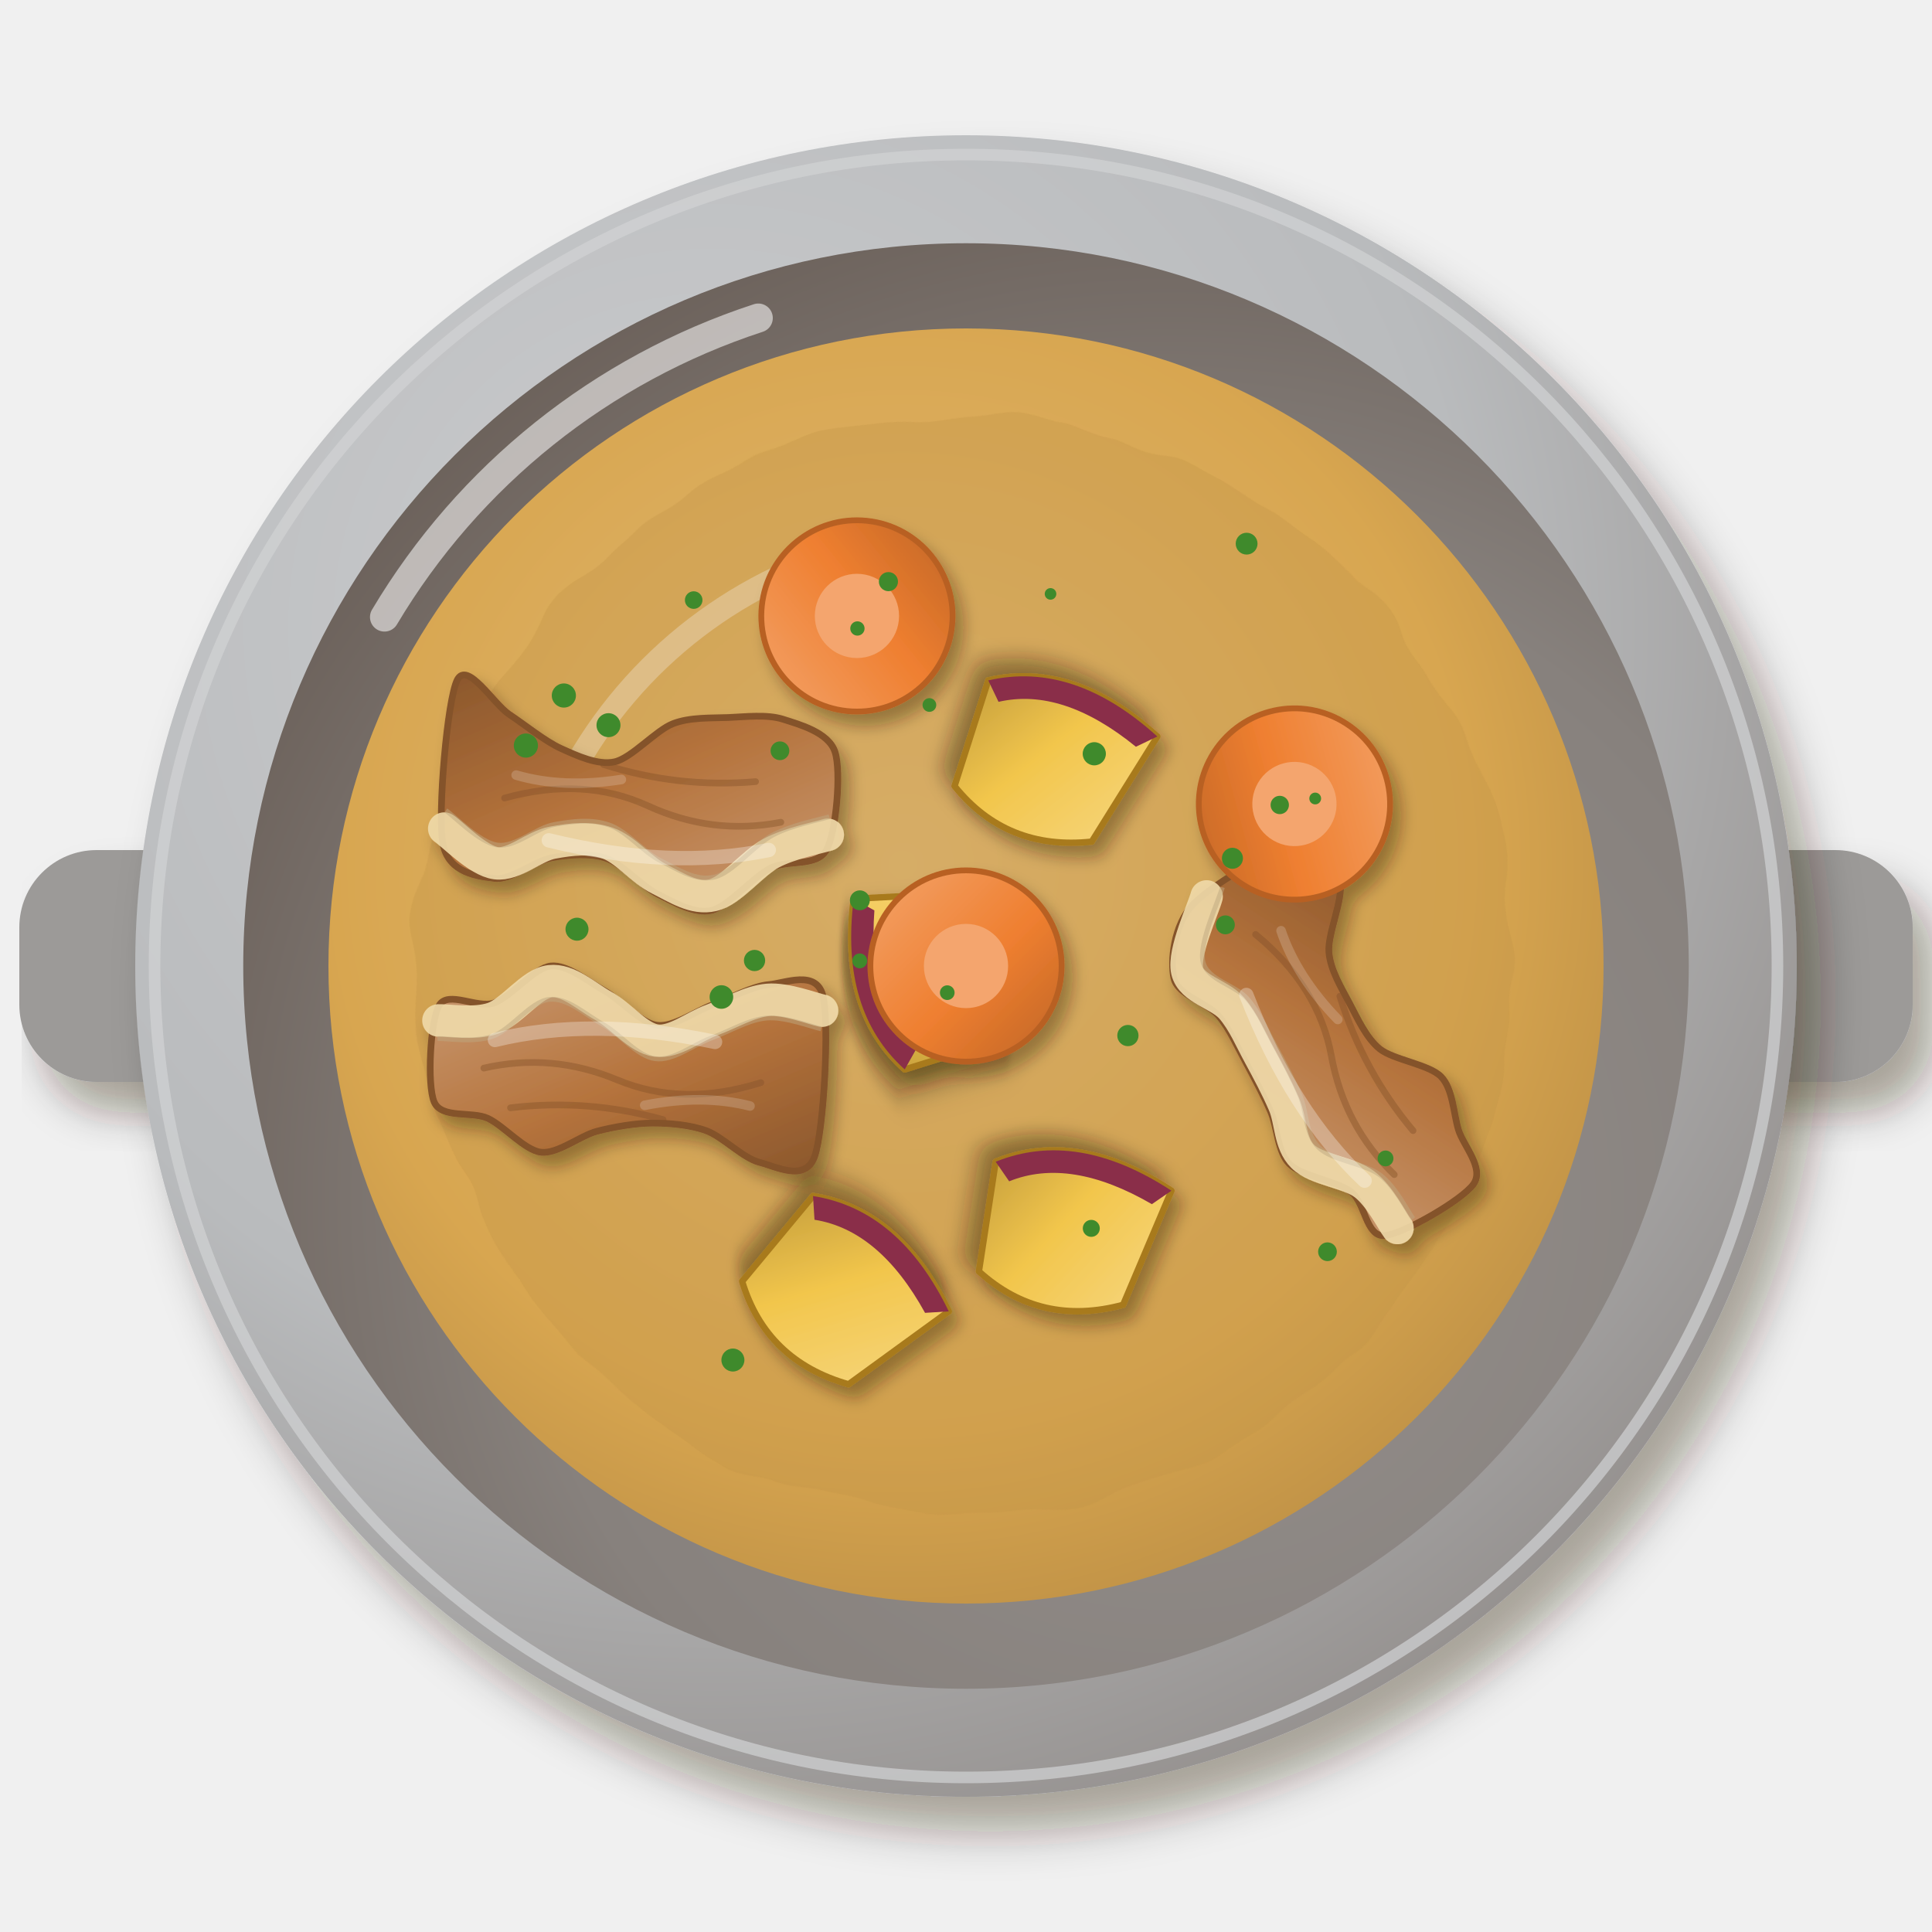
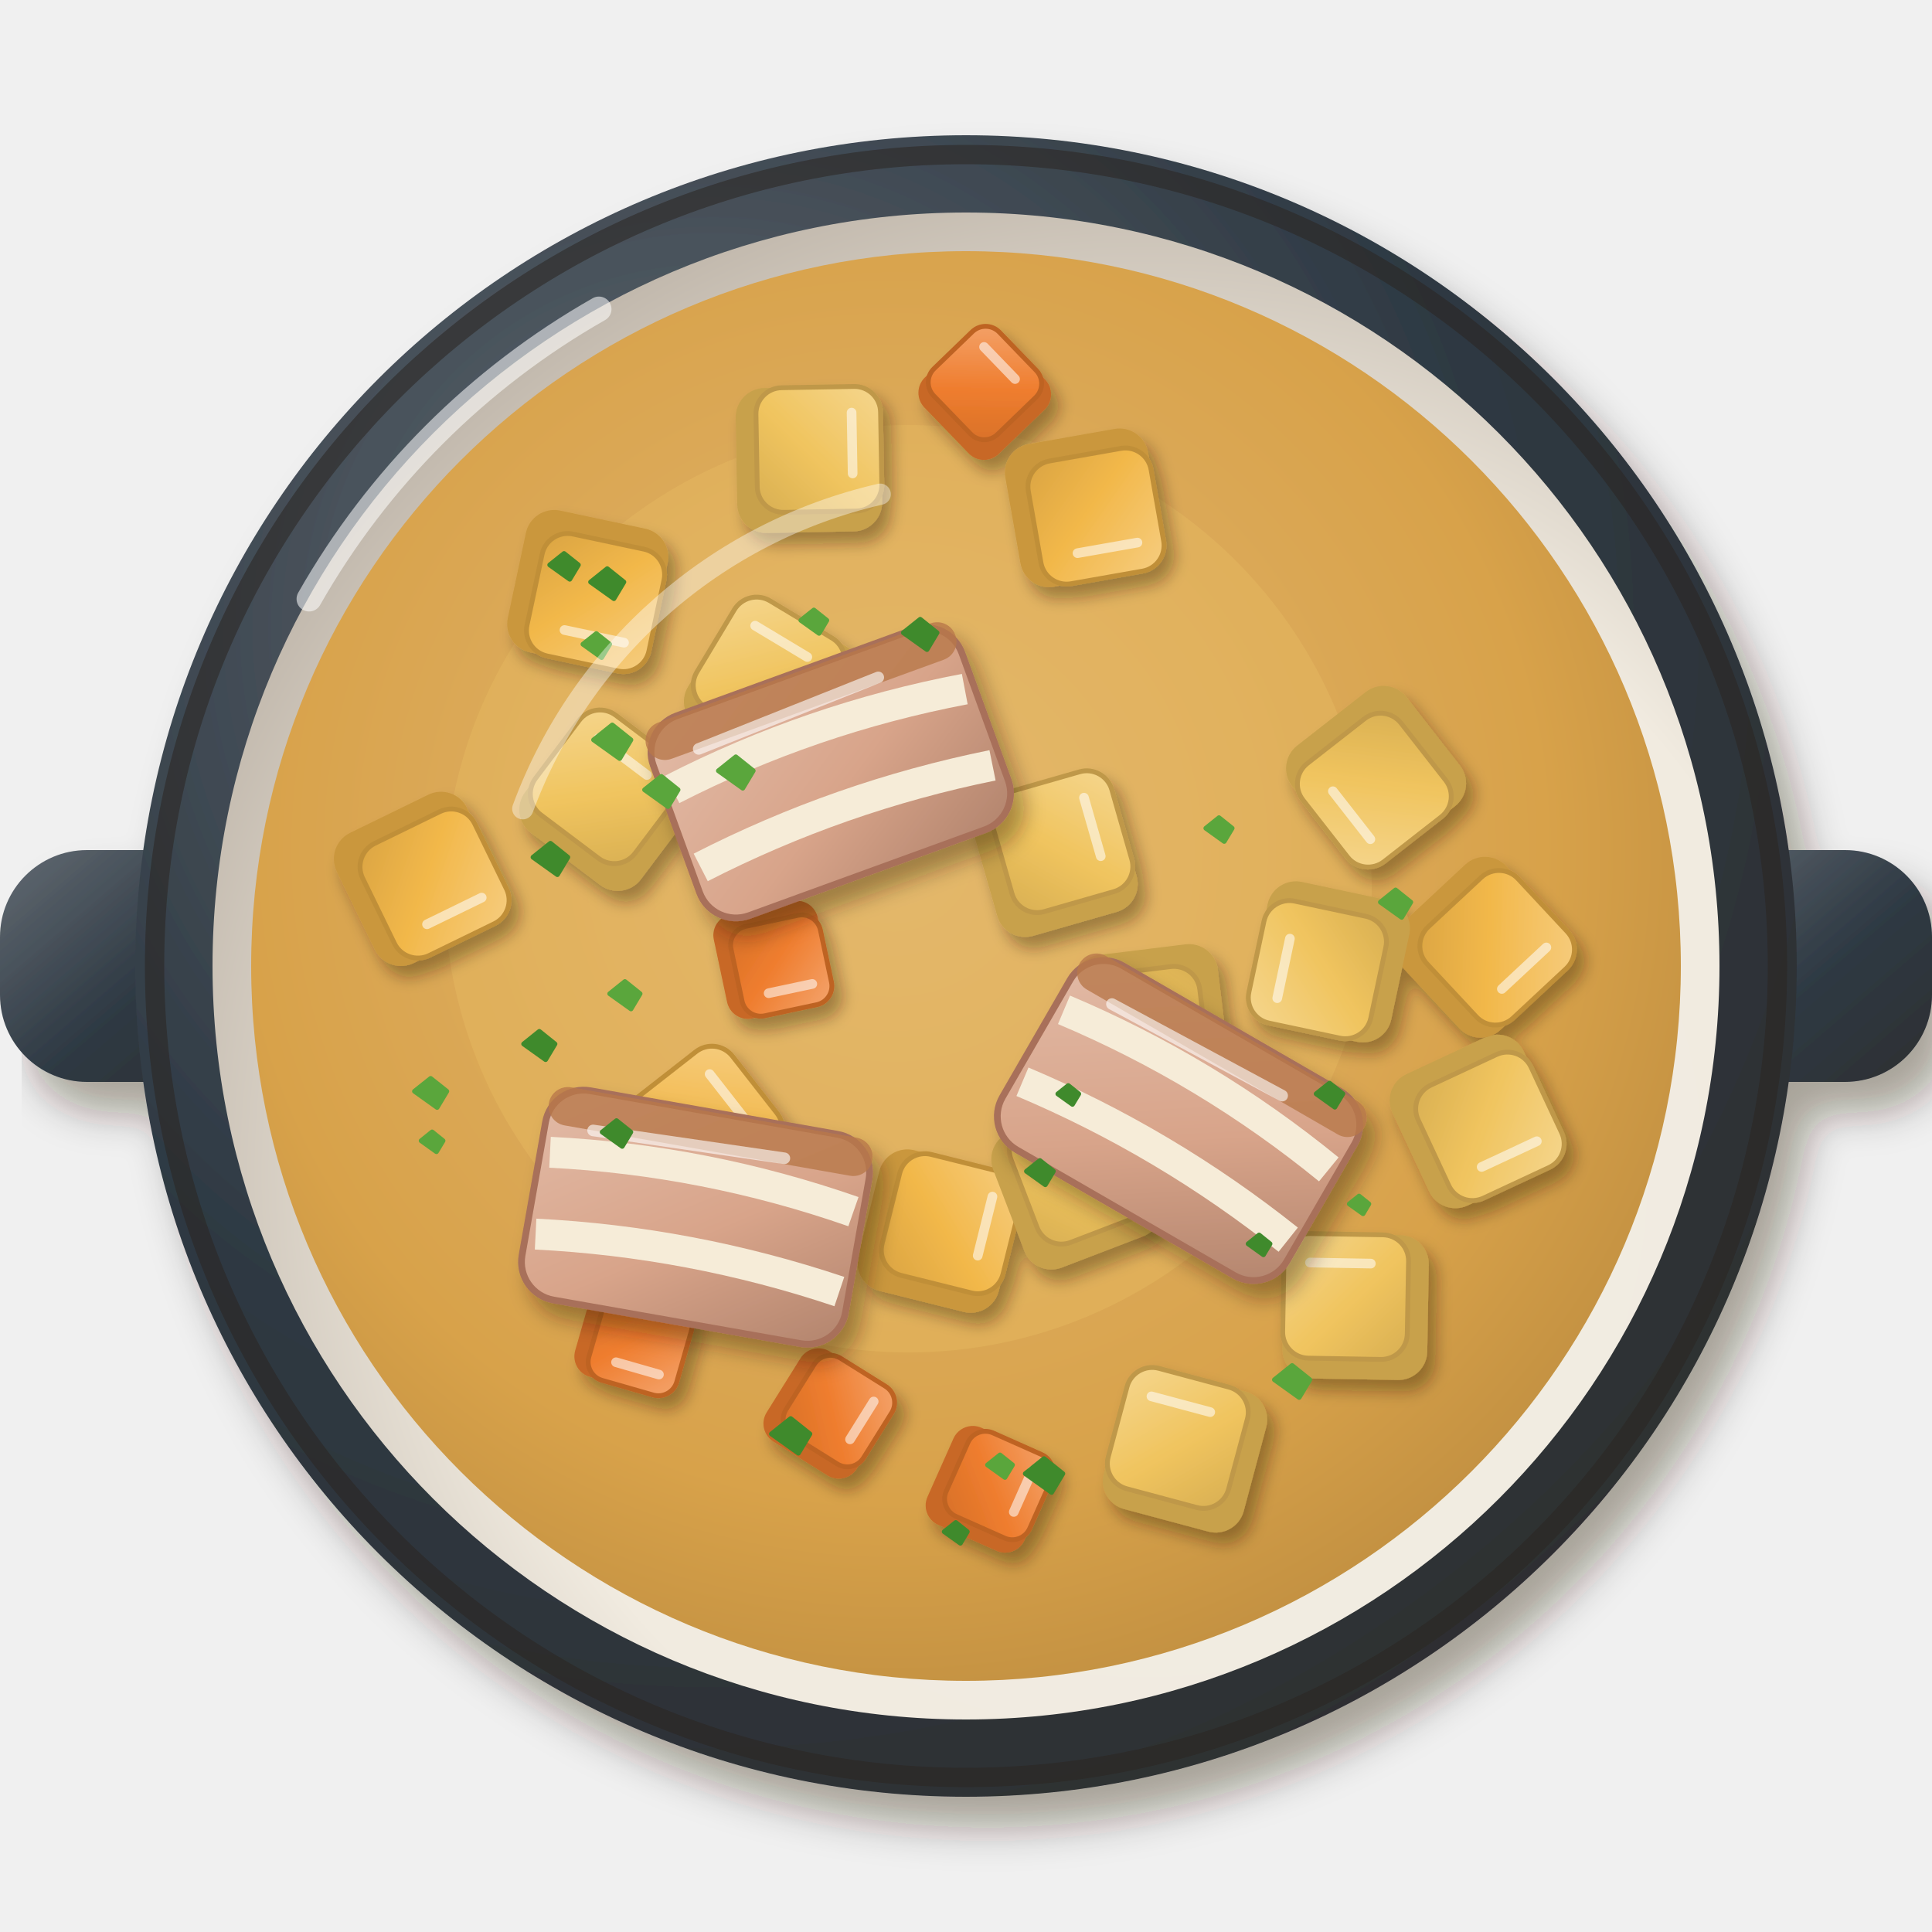
<svg xmlns="http://www.w3.org/2000/svg" viewBox="0 0 200 200" width="400" height="400">
  <defs>
    <filter id="de_steckruebeneintopf-1" x="-30%" y="-30%" width="160%" height="160%">
      <feDropShadow dx="2.24" dy="3.2" stdDeviation="2.08" flood-color="#2b1607" flood-opacity=".36" />
    </filter>
-     <filter id="de_steckruebeneintopf-2" x="-30%" y="-30%" width="160%" height="160%">
-       <feDropShadow dx="2.52" dy="3.6" stdDeviation="2.34" flood-color="#2b1607" flood-opacity=".36" />
-     </filter>
+     <linearGradient id="de_steckruebeneintopf-2" x1="0" y1="0" x2="1" y2="1">
+       <stop offset="0" stop-color="#636b73" />
+       <stop offset=".55" stop-color="#2f3a44" />
+       <stop offset="1" stop-color="#2e2f31" />
+     </linearGradient>
    <radialGradient id="de_steckruebeneintopf-3" cx="0.35" cy="0.3" r=".75">
-       <stop offset="0" stop-color="#cbccce" />
-       <stop offset=".6" stop-color="#b9bbbd" />
-       <stop offset="1" stop-color="#95918f" />
+       <stop offset="0" stop-color="#636b73" />
+       <stop offset=".6" stop-color="#2f3a44" />
+       <stop offset="1" stop-color="#2e2f31" />
    </radialGradient>
-     <radialGradient id="de_steckruebeneintopf-4" cx="0.64" cy="0.66" r=".75">
-       <stop offset="0" stop-color="#95908d" />
-       <stop offset=".6" stop-color="#87817d" />
-       <stop offset="1" stop-color="#695e57" />
+     <radialGradient id="de_steckruebeneintopf-4" cx="0.62" cy="0.64" r=".75">
+       <stop offset="0" stop-color="#f2ede3" />
+       <stop offset=".6" stop-color="#f1ebe0" />
+       <stop offset="1" stop-color="#b5ab9f" />
    </radialGradient>
    <radialGradient id="de_steckruebeneintopf-5" cx="0.45" cy="0.42" r=".75">
-       <stop offset="0" stop-color="#e1ba77" />
-       <stop offset=".6" stop-color="#d8a650" />
-       <stop offset="1" stop-color="#ad823e" />
+       <stop offset="0" stop-color="#e1b672" />
+       <stop offset=".6" stop-color="#d8a24a" />
+       <stop offset="1" stop-color="#ad7f39" />
    </radialGradient>
-     <filter id="de_steckruebeneintopf-6" x="-15%" y="-15%" width="130%" height="130%">
-       <feTurbulence type="fractalNoise" baseFrequency="0.1" numOctaves="2" seed="3" result="t" />
-       <feDisplacementMap in="SourceGraphic" in2="t" scale="3" xChannelSelector="R" yChannelSelector="G" />
-     </filter>
-     <filter id="de_steckruebeneintopf-7" x="-30%" y="-30%" width="160%" height="160%">
+     <filter id="de_steckruebeneintopf-6" x="-30%" y="-30%" width="160%" height="160%">
      <feDropShadow dx="0.84" dy="1.2" stdDeviation="0.78" flood-color="#2b1607" flood-opacity=".36" />
    </filter>
-     <filter id="de_steckruebeneintopf-8" x="-30%" y="-30%" width="160%" height="160%">
-       <feDropShadow dx="0.98" dy="1.4" stdDeviation="0.91" flood-color="#2b1607" flood-opacity=".36" />
+     <linearGradient id="de_steckruebeneintopf-7" x1="0" y1="0" x2="1" y2="1">
+       <stop offset="0" stop-color="#f5d68e" />
+       <stop offset=".55" stop-color="#f0c45e" />
+       <stop offset="1" stop-color="#d8af53" />
+     </linearGradient>
+     <linearGradient id="de_steckruebeneintopf-8" x1="0" y1="0" x2="1" y2="1">
+       <stop offset="0" stop-color="#f6cd80" />
+       <stop offset=".55" stop-color="#f2b84a" />
+       <stop offset="1" stop-color="#daa442" />
+     </linearGradient>
+     <linearGradient id="de_steckruebeneintopf-9" x1="0" y1="0" x2="1" y2="1">
+       <stop offset="0" stop-color="#f4a46d" />
+       <stop offset=".55" stop-color="#ef7d2e" />
+       <stop offset="1" stop-color="#d77029" />
+     </linearGradient>
+     <filter id="de_steckruebeneintopf-10" x="-30%" y="-30%" width="160%" height="160%">
+       <feDropShadow dx="1.12" dy="1.6" stdDeviation="1.04" flood-color="#2b1607" flood-opacity=".36" />
    </filter>
-     <linearGradient id="de_steckruebeneintopf-9" x1="0" y1="0" x2="1" y2="1">
-       <stop offset="0" stop-color="#f6d782" />
-       <stop offset=".55" stop-color="#f2c64c" />
-       <stop offset="1" stop-color="#c09a3b" />
-     </linearGradient>
-     <linearGradient id="de_steckruebeneintopf-10" x1="0" y1="0" x2="1" y2="1">
-       <stop offset="0" stop-color="#cb9d77" />
-       <stop offset=".55" stop-color="#b5733c" />
-       <stop offset="1" stop-color="#8b572c" />
-     </linearGradient>
    <linearGradient id="de_steckruebeneintopf-11" x1="0" y1="0" x2="1" y2="1">
-       <stop offset="0" stop-color="#f3a36a" />
-       <stop offset=".55" stop-color="#ef7f30" />
-       <stop offset="1" stop-color="#be6426" />
+       <stop offset="0" stop-color="#e2bba7" />
+       <stop offset=".55" stop-color="#d8a48a" />
+       <stop offset="1" stop-color="#b2846d" />
    </linearGradient>
  </defs>
  <g filter="url(#de_steckruebeneintopf-1)">
-     <rect x="2" y="88" width="24" height="24" rx="8" fill="#9c9a98" />
-     <rect x="174" y="88" width="24" height="24" rx="8" fill="#9c9a98" />
-   </g>
-   <g filter="url(#de_steckruebeneintopf-2)">
+     <rect x="0" y="88" width="28" height="24" rx="9" fill="url(#de_steckruebeneintopf-2)" />
+     <rect x="172" y="88" width="28" height="24" rx="9" fill="url(#de_steckruebeneintopf-2)" />
    <circle cx="100" cy="100" r="86" fill="url(#de_steckruebeneintopf-3)" />
  </g>
-   <circle cx="100" cy="100" r="84" fill="none" stroke="#d2d3d4" stroke-width="1.2" opacity=".7" />
-   <circle cx="100" cy="100" r="74.82" fill="url(#de_steckruebeneintopf-4)" />
-   <path d="M39.8,63.88 A70.52,70.52 0 0 1 78.5,32.92" stroke="#fff" stroke-width="3" fill="none" stroke-linecap="round" opacity=".55" />
-   <circle cx="100" cy="100" r="66" fill="url(#de_steckruebeneintopf-5)" opacity="1" />
-   <path d="M59.08,80.2 A47.52,47.52 0 0 1 90.1,56.44" stroke="#fff" stroke-width="2.4" fill="none" stroke-linecap="round" opacity=".45" />
+   <circle cx="100" cy="100" r="84" fill="none" stroke="#2a2420" stroke-width="2" opacity=".55" />
+   <circle cx="100" cy="100" r="78" fill="url(#de_steckruebeneintopf-4)" />
+   <path d="M32,62 A80,80 0 0 1 62,32" stroke="#fff" stroke-width="2.6" fill="none" stroke-linecap="round" opacity=".55" />
+   <circle cx="100" cy="100" r="74" fill="url(#de_steckruebeneintopf-5)" opacity="1" />
+   <circle cx="94" cy="92" r="48" fill="#e8bc62" opacity=".4" />
  <g filter="url(#de_steckruebeneintopf-6)">
-     <circle cx="100" cy="100" r="56.76" fill="#c39447" opacity=".35" />
-   </g>
-   <g filter="url(#de_steckruebeneintopf-7)">
-     <g transform="translate(110.68 126.97) rotate(172) scale(1.1)">
-       <g filter="url(#de_steckruebeneintopf-8)">
-         <path d="M-10,2 L-4,-8 Q4,-9 9,-3 L6,7 Q-2,9 -10,2Z" fill="url(#de_steckruebeneintopf-9)" stroke="#a87a1c" stroke-width=".6" stroke-linejoin="round" />
-       </g>
-       <path d="M6,7 Q-2,9 -10,2 L-8,1 Q-1,6.5 5,5Z" fill="#8a2e4a" />
+     <g transform="translate(79.97 71.1) rotate(31)" opacity="1">
+       <rect x="-7.5" y="-7.5" width="15" height="15" rx="3" fill="#c8a14c" />
+       <rect x="-7.5" y="-7.5" width="12.9" height="12.9" rx="2.7" fill="url(#de_steckruebeneintopf-7)" stroke="#bf9848" stroke-width=".5" />
+       <path d="M-4.8,-4.5 L1.5,-4.5" stroke="#fff" stroke-width="1" stroke-linecap="round" opacity=".55" />
    </g>
-     <g transform="translate(87.23 133.48) rotate(203) scale(1.1)">
-       <g filter="url(#de_steckruebeneintopf-8)">
-         <path d="M-10,2 L-4,-8 Q4,-9 9,-3 L6,7 Q-2,9 -10,2Z" fill="url(#de_steckruebeneintopf-9)" stroke="#a87a1c" stroke-width=".6" stroke-linejoin="round" />
-       </g>
-       <path d="M6,7 Q-2,9 -10,2 L-8,1 Q-1,6.5 5,5Z" fill="#8a2e4a" />
+     <g transform="translate(72.87 117.74) rotate(52)" opacity="1">
+       <rect x="-7.5" y="-7.5" width="15" height="15" rx="3" fill="#ca973c" />
+       <rect x="-7.5" y="-7.5" width="12.9" height="12.9" rx="2.7" fill="url(#de_steckruebeneintopf-8)" stroke="#c08f39" stroke-width=".5" />
+       <path d="M-4.8,-4.5 L1.5,-4.5" stroke="#fff" stroke-width="1" stroke-linecap="round" opacity=".55" />
    </g>
-     <g transform="translate(108.77 78.25) rotate(181) scale(1.1)">
-       <g filter="url(#de_steckruebeneintopf-8)">
-         <path d="M-10,2 L-4,-8 Q4,-9 9,-3 L6,7 Q-2,9 -10,2Z" fill="url(#de_steckruebeneintopf-9)" stroke="#a87a1c" stroke-width=".6" stroke-linejoin="round" />
-       </g>
-       <path d="M6,7 Q-2,9 -10,2 L-8,1 Q-1,6.5 5,5Z" fill="#8a2e4a" />
+     <g transform="translate(152.84 116.09) rotate(155)" opacity="1">
+       <rect x="-7.5" y="-7.5" width="15" height="15" rx="3" fill="#c8a14c" />
+       <rect x="-7.5" y="-7.5" width="12.9" height="12.9" rx="2.7" fill="url(#de_steckruebeneintopf-7)" stroke="#bf9848" stroke-width=".5" />
+       <path d="M-4.8,-4.5 L1.5,-4.5" stroke="#fff" stroke-width="1" stroke-linecap="round" opacity=".55" />
    </g>
-     <g transform="translate(96.35 100.93) rotate(56) scale(1.1)">
-       <g filter="url(#de_steckruebeneintopf-8)">
-         <path d="M-10,2 L-4,-8 Q4,-9 9,-3 L6,7 Q-2,9 -10,2Z" fill="url(#de_steckruebeneintopf-9)" stroke="#a87a1c" stroke-width=".6" stroke-linejoin="round" />
-       </g>
-       <path d="M6,7 Q-2,9 -10,2 L-8,1 Q-1,6.5 5,5Z" fill="#8a2e4a" />
+     <g transform="translate(101.94 40.74) rotate(46)" opacity="1">
+       <rect x="-5.5" y="-5.5" width="11" height="11" rx="2.2" fill="#c86826" />
+       <rect x="-5.5" y="-5.5" width="9.46" height="9.46" rx="1.98" fill="url(#de_steckruebeneintopf-9)" stroke="#be6324" stroke-width=".5" />
+       <path d="M-3.52,-3.3 L1.1,-3.3" stroke="#fff" stroke-width="1" stroke-linecap="round" opacity=".55" />
    </g>
-     <g transform="translate(64.97 110.36) rotate(3) scale(0.99)">
-       <path d="M-20,-5.33C-19.14,-6.93 -16,-5.16 -14.29,-5.86C-12.57,-6.56 -10.29,-9.75 -8.57,-10.03C-6.86,-10.31 -4.57,-8.6 -2.86,-7.75C-1.14,-6.91 1.14,-4.55 2.86,-4.42C4.57,-4.29 6.86,-6.16 8.57,-6.88C10.29,-7.61 12.57,-9.04 14.29,-9.28C16,-9.51 19.14,-11.12 20,-8.45C20.86,-5.78 20.86,5.84 20,8.5C19.14,11.17 16,9.66 14.29,9.33C12.57,9 10.29,6.84 8.57,6.32C6.86,5.79 4.57,5.72 2.86,5.82C1.14,5.92 -1.14,6.43 -2.86,6.98C-4.57,7.53 -6.86,9.59 -8.57,9.47C-10.29,9.36 -12.57,6.93 -14.29,6.23C-16,5.53 -19.14,6.55 -20,4.81C-20.86,3.08 -20.86,-3.73 -20,-5.33Z" fill="url(#de_steckruebeneintopf-10)" stroke="#845229" stroke-width=".7" />
-       <path d="M-20,-3.73C-19.05,-3.82 -16.19,-3.48 -14.29,-4.26C-12.38,-5.04 -10.48,-8.12 -8.57,-8.43C-6.67,-8.75 -4.76,-7.09 -2.86,-6.15C-0.95,-5.22 0.95,-2.96 2.86,-2.82C4.76,-2.67 6.67,-4.47 8.57,-5.28C10.48,-6.1 12.38,-7.42 14.29,-7.68C16.19,-7.94 19.05,-6.99 20,-6.85" stroke="#efd9a8" stroke-width="3.4" fill="none" stroke-linecap="round" opacity=".92" />
-       <path d="M-20,-3.73C-19.05,-3.82 -16.19,-3.48 -14.29,-4.26C-12.38,-5.04 -10.48,-8.12 -8.57,-8.43C-6.67,-8.75 -4.76,-7.09 -2.86,-6.15C-0.95,-5.22 0.95,-2.96 2.86,-2.82C4.76,-2.67 6.67,-4.47 8.57,-5.28C10.48,-6.1 12.38,-7.42 14.29,-7.68C16.19,-7.94 19.05,-6.99 20,-6.85" stroke="#bea880" stroke-width=".5" fill="none" transform="translate(0 1.9)" opacity=".5" />
-       <path d="M-15,1 Q-8,-1 -1,1.5 T14,1 M-12,5 Q-4,3.6 4,5.4" stroke="#845229" stroke-width=".7" fill="none" stroke-linecap="round" opacity=".45" />
-       <path d="M-14,-2 Q-4,-5 9,-3" stroke="#fff" stroke-width="1.5" fill="none" stroke-linecap="round" opacity="0.3" />
-       <path d="M2,4 Q8,2.5 13,3.5" stroke="#fff" stroke-width="1" fill="none" stroke-linecap="round" opacity="0.18" />
+     <g transform="translate(109.21 88.43) rotate(74)" opacity="1">
+       <rect x="-7.5" y="-7.5" width="15" height="15" rx="3" fill="#c8a14c" />
+       <rect x="-7.5" y="-7.5" width="12.9" height="12.9" rx="2.7" fill="url(#de_steckruebeneintopf-7)" stroke="#bf9848" stroke-width=".5" />
+       <path d="M-4.8,-4.5 L1.5,-4.5" stroke="#fff" stroke-width="1" stroke-linecap="round" opacity=".55" />
    </g>
-     <g transform="translate(65.95 84.81) rotate(185) scale(0.99)">
-       <path d="M-20,-1.48C-19.14,-3.39 -16,-2.79 -14.29,-3.9C-12.57,-5 -10.29,-8.26 -8.57,-8.82C-6.86,-9.38 -4.57,-8.3 -2.86,-7.62C-1.14,-6.95 1.14,-4.77 2.86,-4.35C4.57,-3.92 6.86,-4.33 8.57,-4.8C10.29,-5.26 12.57,-7.53 14.29,-7.46C16,-7.39 19.14,-7.38 20,-4.33C20.86,-1.28 20.86,10.77 20,12.88C19.14,15 16,10.71 14.29,9.77C12.57,8.84 10.29,7.28 8.57,6.68C6.86,6.08 4.57,5.24 2.86,5.78C1.14,6.32 -1.14,9.43 -2.86,10.28C-4.57,11.13 -6.86,11.21 -8.57,11.43C-10.29,11.65 -12.57,12.14 -14.29,11.75C-16,11.36 -19.14,10.82 -20,8.83C-20.86,6.85 -20.86,0.43 -20,-1.48Z" fill="url(#de_steckruebeneintopf-10)" stroke="#845229" stroke-width=".7" />
-       <path d="M-20,0.12C-19.05,-0.28 -16.19,-1.07 -14.29,-2.3C-12.38,-3.52 -10.48,-6.6 -8.57,-7.22C-6.67,-7.84 -4.76,-6.77 -2.86,-6.02C-0.95,-5.28 0.95,-3.22 2.86,-2.75C4.76,-2.28 6.67,-2.68 8.57,-3.2C10.48,-3.72 12.38,-5.94 14.29,-5.86C16.19,-5.79 19.05,-3.25 20,-2.73" stroke="#efd9a8" stroke-width="3.4" fill="none" stroke-linecap="round" opacity=".92" />
-       <path d="M-20,0.12C-19.05,-0.28 -16.19,-1.07 -14.29,-2.3C-12.38,-3.52 -10.48,-6.6 -8.57,-7.22C-6.67,-7.84 -4.76,-6.77 -2.86,-6.02C-0.95,-5.28 0.95,-3.22 2.86,-2.75C4.76,-2.28 6.67,-2.68 8.57,-3.2C10.48,-3.72 12.38,-5.94 14.29,-5.86C16.19,-5.79 19.05,-3.25 20,-2.73" stroke="#bea880" stroke-width=".5" fill="none" transform="translate(0 1.9)" opacity=".5" />
-       <path d="M-15,1 Q-8,-1 -1,1.5 T14,1 M-12,5 Q-4,3.6 4,5.4" stroke="#845229" stroke-width=".7" fill="none" stroke-linecap="round" opacity=".45" />
-       <path d="M-14,-2 Q-4,-5 9,-3" stroke="#fff" stroke-width="1.5" fill="none" stroke-linecap="round" opacity="0.3" />
-       <path d="M2,4 Q8,2.5 13,3.5" stroke="#fff" stroke-width="1" fill="none" stroke-linecap="round" opacity="0.18" />
+     <g transform="translate(153.5 98.06) rotate(137)" opacity="1">
+       <rect x="-7.5" y="-7.5" width="15" height="15" rx="3" fill="#ca973c" />
+       <rect x="-7.5" y="-7.5" width="12.9" height="12.9" rx="2.7" fill="url(#de_steckruebeneintopf-8)" stroke="#c08f39" stroke-width=".5" />
+       <path d="M-4.8,-4.5 L1.5,-4.5" stroke="#fff" stroke-width="1" stroke-linecap="round" opacity=".55" />
    </g>
-     <g transform="translate(136.05 109.23) rotate(240) scale(0.99)">
-       <path d="M-20,-3.1C-19.14,-4.82 -16,-3.09 -14.29,-3.81C-12.57,-4.54 -10.29,-7.47 -8.57,-7.93C-6.86,-8.4 -4.57,-7.11 -2.86,-6.9C-1.14,-6.7 1.14,-6.62 2.86,-6.57C4.57,-6.53 6.86,-6.29 8.57,-6.61C10.29,-6.93 12.57,-9.22 14.29,-8.69C16,-8.16 19.14,-5.96 20,-3.05C20.86,-0.15 20.86,8.51 20,10.68C19.14,12.84 16,11.97 14.29,11.37C12.57,10.78 10.29,7.54 8.57,6.72C6.86,5.9 4.57,5.98 2.86,5.91C1.14,5.85 -1.14,5.6 -2.86,6.26C-4.57,6.93 -6.86,9.93 -8.57,10.36C-10.29,10.8 -12.57,9.56 -14.29,9.16C-16,8.76 -19.14,9.53 -20,7.69C-20.86,5.85 -20.86,-1.37 -20,-3.1Z" fill="url(#de_steckruebeneintopf-10)" stroke="#845229" stroke-width=".7" />
-       <path d="M-20,-1.5C-19.05,-1.62 -16.19,-1.41 -14.29,-2.21C-12.38,-3.02 -10.48,-5.82 -8.57,-6.33C-6.67,-6.85 -4.76,-5.53 -2.86,-5.3C-0.95,-5.08 0.95,-5.02 2.86,-4.97C4.76,-4.93 6.67,-4.66 8.57,-5.01C10.48,-5.36 12.38,-7.68 14.29,-7.09C16.19,-6.5 19.05,-2.39 20,-1.45" stroke="#efd9a8" stroke-width="3.4" fill="none" stroke-linecap="round" opacity=".92" />
-       <path d="M-20,-1.5C-19.05,-1.62 -16.19,-1.41 -14.29,-2.21C-12.38,-3.02 -10.48,-5.82 -8.57,-6.33C-6.67,-6.85 -4.76,-5.53 -2.86,-5.3C-0.95,-5.08 0.95,-5.02 2.86,-4.97C4.76,-4.93 6.67,-4.66 8.57,-5.01C10.48,-5.36 12.38,-7.68 14.29,-7.09C16.19,-6.5 19.05,-2.39 20,-1.45" stroke="#bea880" stroke-width=".5" fill="none" transform="translate(0 1.9)" opacity=".5" />
-       <path d="M-15,1 Q-8,-1 -1,1.5 T14,1 M-12,5 Q-4,3.6 4,5.4" stroke="#845229" stroke-width=".7" fill="none" stroke-linecap="round" opacity=".45" />
-       <path d="M-14,-2 Q-4,-5 9,-3" stroke="#fff" stroke-width="1.5" fill="none" stroke-linecap="round" opacity="0.3" />
-       <path d="M2,4 Q8,2.5 13,3.5" stroke="#fff" stroke-width="1" fill="none" stroke-linecap="round" opacity="0.18" />
+     <g transform="translate(63.06 82.92) rotate(37)" opacity="1">
+       <rect x="-7.5" y="-7.5" width="15" height="15" rx="3" fill="#c8a14c" />
+       <rect x="-7.5" y="-7.5" width="12.9" height="12.9" rx="2.7" fill="url(#de_steckruebeneintopf-7)" stroke="#bf9848" stroke-width=".5" />
+       <path d="M-4.8,-4.5 L1.5,-4.5" stroke="#fff" stroke-width="1" stroke-linecap="round" opacity=".55" />
    </g>
-     <g transform="translate(88.71 63.76) rotate(276)">
-       <circle r="9.9" fill="url(#de_steckruebeneintopf-11)" stroke="#b86124" stroke-width=".6" />
-       <circle r="4.36" fill="#f4a56e" />
+     <g transform="translate(65.74 138.15) rotate(196)" opacity="1">
+       <rect x="-5.5" y="-5.5" width="11" height="11" rx="2.2" fill="#c86826" />
+       <rect x="-5.5" y="-5.5" width="9.46" height="9.46" rx="1.98" fill="url(#de_steckruebeneintopf-9)" stroke="#be6324" stroke-width=".5" />
+       <path d="M-3.52,-3.3 L1.1,-3.3" stroke="#fff" stroke-width="1" stroke-linecap="round" opacity=".55" />
    </g>
-     <g transform="translate(134 83.23) rotate(120)">
-       <circle r="9.9" fill="url(#de_steckruebeneintopf-11)" stroke="#b86124" stroke-width=".6" />
-       <circle r="4.36" fill="#f4a56e" />
+     <g transform="translate(140.33 135.28) rotate(1)" opacity="1">
+       <rect x="-7.5" y="-7.5" width="15" height="15" rx="3" fill="#c8a14c" />
+       <rect x="-7.5" y="-7.5" width="12.9" height="12.9" rx="2.7" fill="url(#de_steckruebeneintopf-7)" stroke="#bf9848" stroke-width=".5" />
+       <path d="M-4.8,-4.5 L1.5,-4.5" stroke="#fff" stroke-width="1" stroke-linecap="round" opacity=".55" />
    </g>
-     <g transform="translate(100 100)">
-       <circle r="9.9" fill="url(#de_steckruebeneintopf-11)" stroke="#b86124" stroke-width=".6" />
-       <circle r="4.36" fill="#f4a56e" />
+     <g transform="translate(97.21 127.44) rotate(104)" opacity="1">
+       <rect x="-7.5" y="-7.5" width="15" height="15" rx="3" fill="#ca973c" />
+       <rect x="-7.5" y="-7.5" width="12.9" height="12.9" rx="2.7" fill="url(#de_steckruebeneintopf-8)" stroke="#c08f39" stroke-width=".5" />
+       <path d="M-4.8,-4.5 L1.5,-4.5" stroke="#fff" stroke-width="1" stroke-linecap="round" opacity=".55" />
+     </g>
+     <g transform="translate(142.45 80.32) rotate(232)" opacity="1">
+       <rect x="-7.5" y="-7.5" width="15" height="15" rx="3" fill="#c8a14c" />
+       <rect x="-7.5" y="-7.5" width="12.9" height="12.9" rx="2.7" fill="url(#de_steckruebeneintopf-7)" stroke="#bf9848" stroke-width=".5" />
+       <path d="M-4.8,-4.5 L1.5,-4.5" stroke="#fff" stroke-width="1" stroke-linecap="round" opacity=".55" />
+     </g>
+     <g transform="translate(102.38 154.17) rotate(114)" opacity="1">
+       <rect x="-5.5" y="-5.5" width="11" height="11" rx="2.2" fill="#c86826" />
+       <rect x="-5.5" y="-5.5" width="9.46" height="9.46" rx="1.98" fill="url(#de_steckruebeneintopf-9)" stroke="#be6324" stroke-width=".5" />
+       <path d="M-3.52,-3.3 L1.1,-3.3" stroke="#fff" stroke-width="1" stroke-linecap="round" opacity=".55" />
+     </g>
+     <g transform="translate(111.43 122.6) rotate(69)" opacity="1">
+       <rect x="-7.5" y="-7.5" width="15" height="15" rx="3" fill="#c8a14c" />
+       <rect x="-7.5" y="-7.5" width="12.9" height="12.9" rx="2.7" fill="url(#de_steckruebeneintopf-7)" stroke="#bf9848" stroke-width=".5" />
+       <path d="M-4.8,-4.5 L1.5,-4.5" stroke="#fff" stroke-width="1" stroke-linecap="round" opacity=".55" />
+     </g>
+     <g transform="translate(60.84 61.13) rotate(192)" opacity="1">
+       <rect x="-7.5" y="-7.5" width="15" height="15" rx="3" fill="#ca973c" />
+       <rect x="-7.5" y="-7.5" width="12.9" height="12.9" rx="2.7" fill="url(#de_steckruebeneintopf-8)" stroke="#c08f39" stroke-width=".5" />
+       <path d="M-4.8,-4.5 L1.5,-4.5" stroke="#fff" stroke-width="1" stroke-linecap="round" opacity=".55" />
+     </g>
+     <g transform="translate(83.74 47.59) rotate(89)" opacity="1">
+       <rect x="-7.5" y="-7.5" width="15" height="15" rx="3" fill="#c8a14c" />
+       <rect x="-7.5" y="-7.5" width="12.9" height="12.9" rx="2.7" fill="url(#de_steckruebeneintopf-7)" stroke="#bf9848" stroke-width=".5" />
+       <path d="M-4.8,-4.5 L1.5,-4.5" stroke="#fff" stroke-width="1" stroke-linecap="round" opacity=".55" />
+     </g>
+     <g transform="translate(79.96 99.36) rotate(168)" opacity="1">
+       <rect x="-5.5" y="-5.5" width="11" height="11" rx="2.2" fill="#c86826" />
+       <rect x="-5.5" y="-5.5" width="9.46" height="9.46" rx="1.98" fill="url(#de_steckruebeneintopf-9)" stroke="#be6324" stroke-width=".5" />
+       <path d="M-3.52,-3.3 L1.1,-3.3" stroke="#fff" stroke-width="1" stroke-linecap="round" opacity=".55" />
+     </g>
+     <g transform="translate(119.17 105.75) rotate(263)" opacity="1">
+       <rect x="-7.5" y="-7.5" width="15" height="15" rx="3" fill="#c8a14c" />
+       <rect x="-7.5" y="-7.5" width="12.9" height="12.9" rx="2.7" fill="url(#de_steckruebeneintopf-7)" stroke="#bf9848" stroke-width=".5" />
+       <path d="M-4.8,-4.5 L1.5,-4.5" stroke="#fff" stroke-width="1" stroke-linecap="round" opacity=".55" />
+     </g>
+     <g transform="translate(43.58 90.98) rotate(154)" opacity="1">
+       <rect x="-7.5" y="-7.5" width="15" height="15" rx="3" fill="#ca973c" />
+       <rect x="-7.5" y="-7.5" width="12.9" height="12.9" rx="2.7" fill="url(#de_steckruebeneintopf-8)" stroke="#c08f39" stroke-width=".5" />
+       <path d="M-4.8,-4.5 L1.5,-4.5" stroke="#fff" stroke-width="1" stroke-linecap="round" opacity=".55" />
+     </g>
+     <g transform="translate(122.67 150.14) rotate(15)" opacity="1">
+       <rect x="-7.5" y="-7.5" width="15" height="15" rx="3" fill="#c8a14c" />
+       <rect x="-7.5" y="-7.5" width="12.9" height="12.9" rx="2.7" fill="url(#de_steckruebeneintopf-7)" stroke="#bf9848" stroke-width=".5" />
+       <path d="M-4.8,-4.5 L1.5,-4.5" stroke="#fff" stroke-width="1" stroke-linecap="round" opacity=".55" />
+     </g>
+     <g transform="translate(85.78 146.32) rotate(122)" opacity="1">
+       <rect x="-5.5" y="-5.5" width="11" height="11" rx="2.2" fill="#c86826" />
+       <rect x="-5.5" y="-5.5" width="9.46" height="9.46" rx="1.98" fill="url(#de_steckruebeneintopf-9)" stroke="#be6324" stroke-width=".5" />
+       <path d="M-3.52,-3.3 L1.1,-3.3" stroke="#fff" stroke-width="1" stroke-linecap="round" opacity=".55" />
+     </g>
+     <g transform="translate(137.62 99.57) rotate(282)" opacity="1">
+       <rect x="-7.5" y="-7.5" width="15" height="15" rx="3" fill="#c8a14c" />
+       <rect x="-7.5" y="-7.5" width="12.9" height="12.9" rx="2.7" fill="url(#de_steckruebeneintopf-7)" stroke="#bf9848" stroke-width=".5" />
+       <path d="M-4.8,-4.5 L1.5,-4.5" stroke="#fff" stroke-width="1" stroke-linecap="round" opacity=".55" />
+     </g>
+     <g transform="translate(112.24 52.57) rotate(170)" opacity="1">
+       <rect x="-7.5" y="-7.5" width="15" height="15" rx="3" fill="#ca973c" />
+       <rect x="-7.5" y="-7.5" width="12.9" height="12.9" rx="2.7" fill="url(#de_steckruebeneintopf-8)" stroke="#c08f39" stroke-width=".5" />
+       <path d="M-4.8,-4.5 L1.5,-4.5" stroke="#fff" stroke-width="1" stroke-linecap="round" opacity=".55" />
    </g>
  </g>
-   <circle cx="112.97" cy="127.16" r="0.88" fill="#3f8a2c" />
-   <circle cx="116.76" cy="107.2" r="1.1" fill="#3f8a2c" />
-   <circle cx="62.99" cy="75.07" r="1.24" fill="#3f8a2c" />
-   <circle cx="59.73" cy="96.19" r="1.19" fill="#3f8a2c" />
-   <circle cx="88.76" cy="65.06" r="0.74" fill="#3f8a2c" />
-   <circle cx="71.81" cy="62.12" r="0.91" fill="#3f8a2c" />
-   <circle cx="127.58" cy="88.85" r="1.09" fill="#3f8a2c" />
-   <circle cx="75.87" cy="140.79" r="1.19" fill="#3f8a2c" />
-   <circle cx="98.06" cy="102.76" r="0.76" fill="#3f8a2c" />
-   <circle cx="91.97" cy="60.21" r="0.99" fill="#3f8a2c" />
-   <circle cx="113.28" cy="78.03" r="1.2" fill="#3f8a2c" />
-   <circle cx="89.01" cy="93.2" r="1.03" fill="#3f8a2c" />
-   <circle cx="78.11" cy="99.43" r="1.1" fill="#3f8a2c" />
-   <circle cx="80.74" cy="77.72" r="0.97" fill="#3f8a2c" />
-   <circle cx="54.44" cy="77.18" r="1.25" fill="#3f8a2c" />
-   <circle cx="136.15" cy="82.66" r="0.61" fill="#3f8a2c" />
-   <circle cx="129.05" cy="56.28" r="1.13" fill="#3f8a2c" />
-   <circle cx="89" cy="99.47" r="0.77" fill="#3f8a2c" />
-   <circle cx="58.37" cy="72" r="1.25" fill="#3f8a2c" />
-   <circle cx="126.85" cy="95.74" r="0.98" fill="#3f8a2c" />
-   <circle cx="137.42" cy="129.58" r="0.97" fill="#3f8a2c" />
-   <circle cx="96.21" cy="72.98" r="0.71" fill="#3f8a2c" />
-   <circle cx="143.43" cy="119.92" r="0.82" fill="#3f8a2c" />
-   <circle cx="74.68" cy="103.21" r="1.22" fill="#3f8a2c" />
-   <circle cx="132.48" cy="83.33" r="0.95" fill="#3f8a2c" />
-   <circle cx="108.75" cy="61.48" r="0.6" fill="#3f8a2c" />
+   <g filter="url(#de_steckruebeneintopf-10)">
+     <g transform="translate(86 80) rotate(-20)">
+       <rect x="-17" y="-11" width="34" height="22" rx="4" fill="url(#de_steckruebeneintopf-11)" stroke="#a8705a" stroke-width=".7" />
+       <path d="M-16,-4 Q0,-6 16,-3.4 M-16,4.6 Q0,2.6 16,5" stroke="#f6ecd8" stroke-width="3.2" fill="none" />
+       <rect x="-17" y="-11" width="34" height="4" rx="2" fill="#b8784a" opacity=".8" />
+       <path d="M-12,-7 L8,-7.6" stroke="#fff" stroke-width="1.2" stroke-linecap="round" opacity=".6" />
+     </g>
+     <g transform="translate(122 116) rotate(30)">
+       <rect x="-17" y="-11" width="34" height="22" rx="4" fill="url(#de_steckruebeneintopf-11)" stroke="#a8705a" stroke-width=".7" />
+       <path d="M-16,-4 Q0,-6 16,-3.4 M-16,4.6 Q0,2.6 16,5" stroke="#f6ecd8" stroke-width="3.2" fill="none" />
+       <rect x="-17" y="-11" width="34" height="4" rx="2" fill="#b8784a" opacity=".8" />
+       <path d="M-12,-7 L8,-7.6" stroke="#fff" stroke-width="1.2" stroke-linecap="round" opacity=".6" />
+     </g>
+     <g transform="translate(72 126) rotate(10)">
+       <rect x="-17" y="-11" width="34" height="22" rx="4" fill="url(#de_steckruebeneintopf-11)" stroke="#a8705a" stroke-width=".7" />
+       <path d="M-16,-4 Q0,-6 16,-3.4 M-16,4.6 Q0,2.6 16,5" stroke="#f6ecd8" stroke-width="3.2" fill="none" />
+       <rect x="-17" y="-11" width="34" height="4" rx="2" fill="#b8784a" opacity=".8" />
+       <path d="M-12,-7 L8,-7.6" stroke="#fff" stroke-width="1.2" stroke-linecap="round" opacity=".6" />
+     </g>
+   </g>
+   <path d="M129.21,128.76l1.13,-0.91l1.13,0.91l-0.68,1.13ZM106.14,152.55l1.94,-1.55l1.94,1.55l-1.16,1.94ZM62.34,117.19l1.48,-1.18l1.48,1.18l-0.89,1.48ZM55.18,88.74l1.8,-1.44l1.8,1.44l-1.08,1.8ZM97.75,158.56l1.19,-0.95l1.19,0.95l-0.71,1.19ZM109.51,113.24l1.08,-0.86l1.08,0.86l-0.65,1.08ZM136.25,113.23l1.38,-1.1l1.38,1.1l-0.83,1.38ZM61.14,60.25l1.72,-1.38l1.72,1.38l-1.03,1.72ZM93.52,65.5l1.74,-1.39l1.74,1.39l-1.04,1.74ZM106.26,121.25l1.39,-1.11l1.39,1.11l-0.83,1.39ZM56.91,58.48l1.48,-1.18l1.48,1.18l-0.89,1.48ZM79.86,148.44l1.99,-1.59l1.99,1.59l-1.19,1.99ZM54.21,108.07l1.62,-1.3l1.62,1.3l-0.97,1.62Z" fill="#3f8a2c" stroke="#3f8a2c" stroke-width=".5" stroke-linejoin="round" />
+   <path d="M142.9,93.39l1.57,-1.26l1.57,1.26l-0.94,1.57ZM43.6,118.09l1.13,-0.91l1.13,0.91l-0.68,1.13ZM102.23,151.65l1.29,-1.03l1.29,1.03l-0.78,1.29ZM66.73,81.76l1.73,-1.38l1.73,1.38l-1.04,1.73ZM74.37,79.79l1.8,-1.44l1.8,1.44l-1.08,1.8ZM60.35,66.69l1.38,-1.1l1.38,1.1l-0.83,1.38ZM82.91,64.22l1.34,-1.07l1.34,1.07l-0.8,1.34ZM124.83,85.74l1.36,-1.09l1.36,1.09l-0.82,1.36ZM63.12,102.87l1.57,-1.26l1.57,1.26l-0.94,1.57ZM139.68,124.63l1.01,-0.81l1.01,0.81l-0.6,1.01ZM131.93,142.83l1.83,-1.47l1.83,1.47l-1.1,1.83ZM42.91,112.97l1.67,-1.33l1.67,1.33l-1,1.67ZM61.45,76.59l1.93,-1.54l1.93,1.54l-1.16,1.93Z" fill="#5aa63c" stroke="#5aa63c" stroke-width=".5" stroke-linejoin="round" />
+   <path d="M54.12,83.72 A51.8,51.8 0 0 1 91.12,51.16" stroke="#fff" stroke-width="2.2" fill="none" stroke-linecap="round" opacity="0.4" />
</svg>
